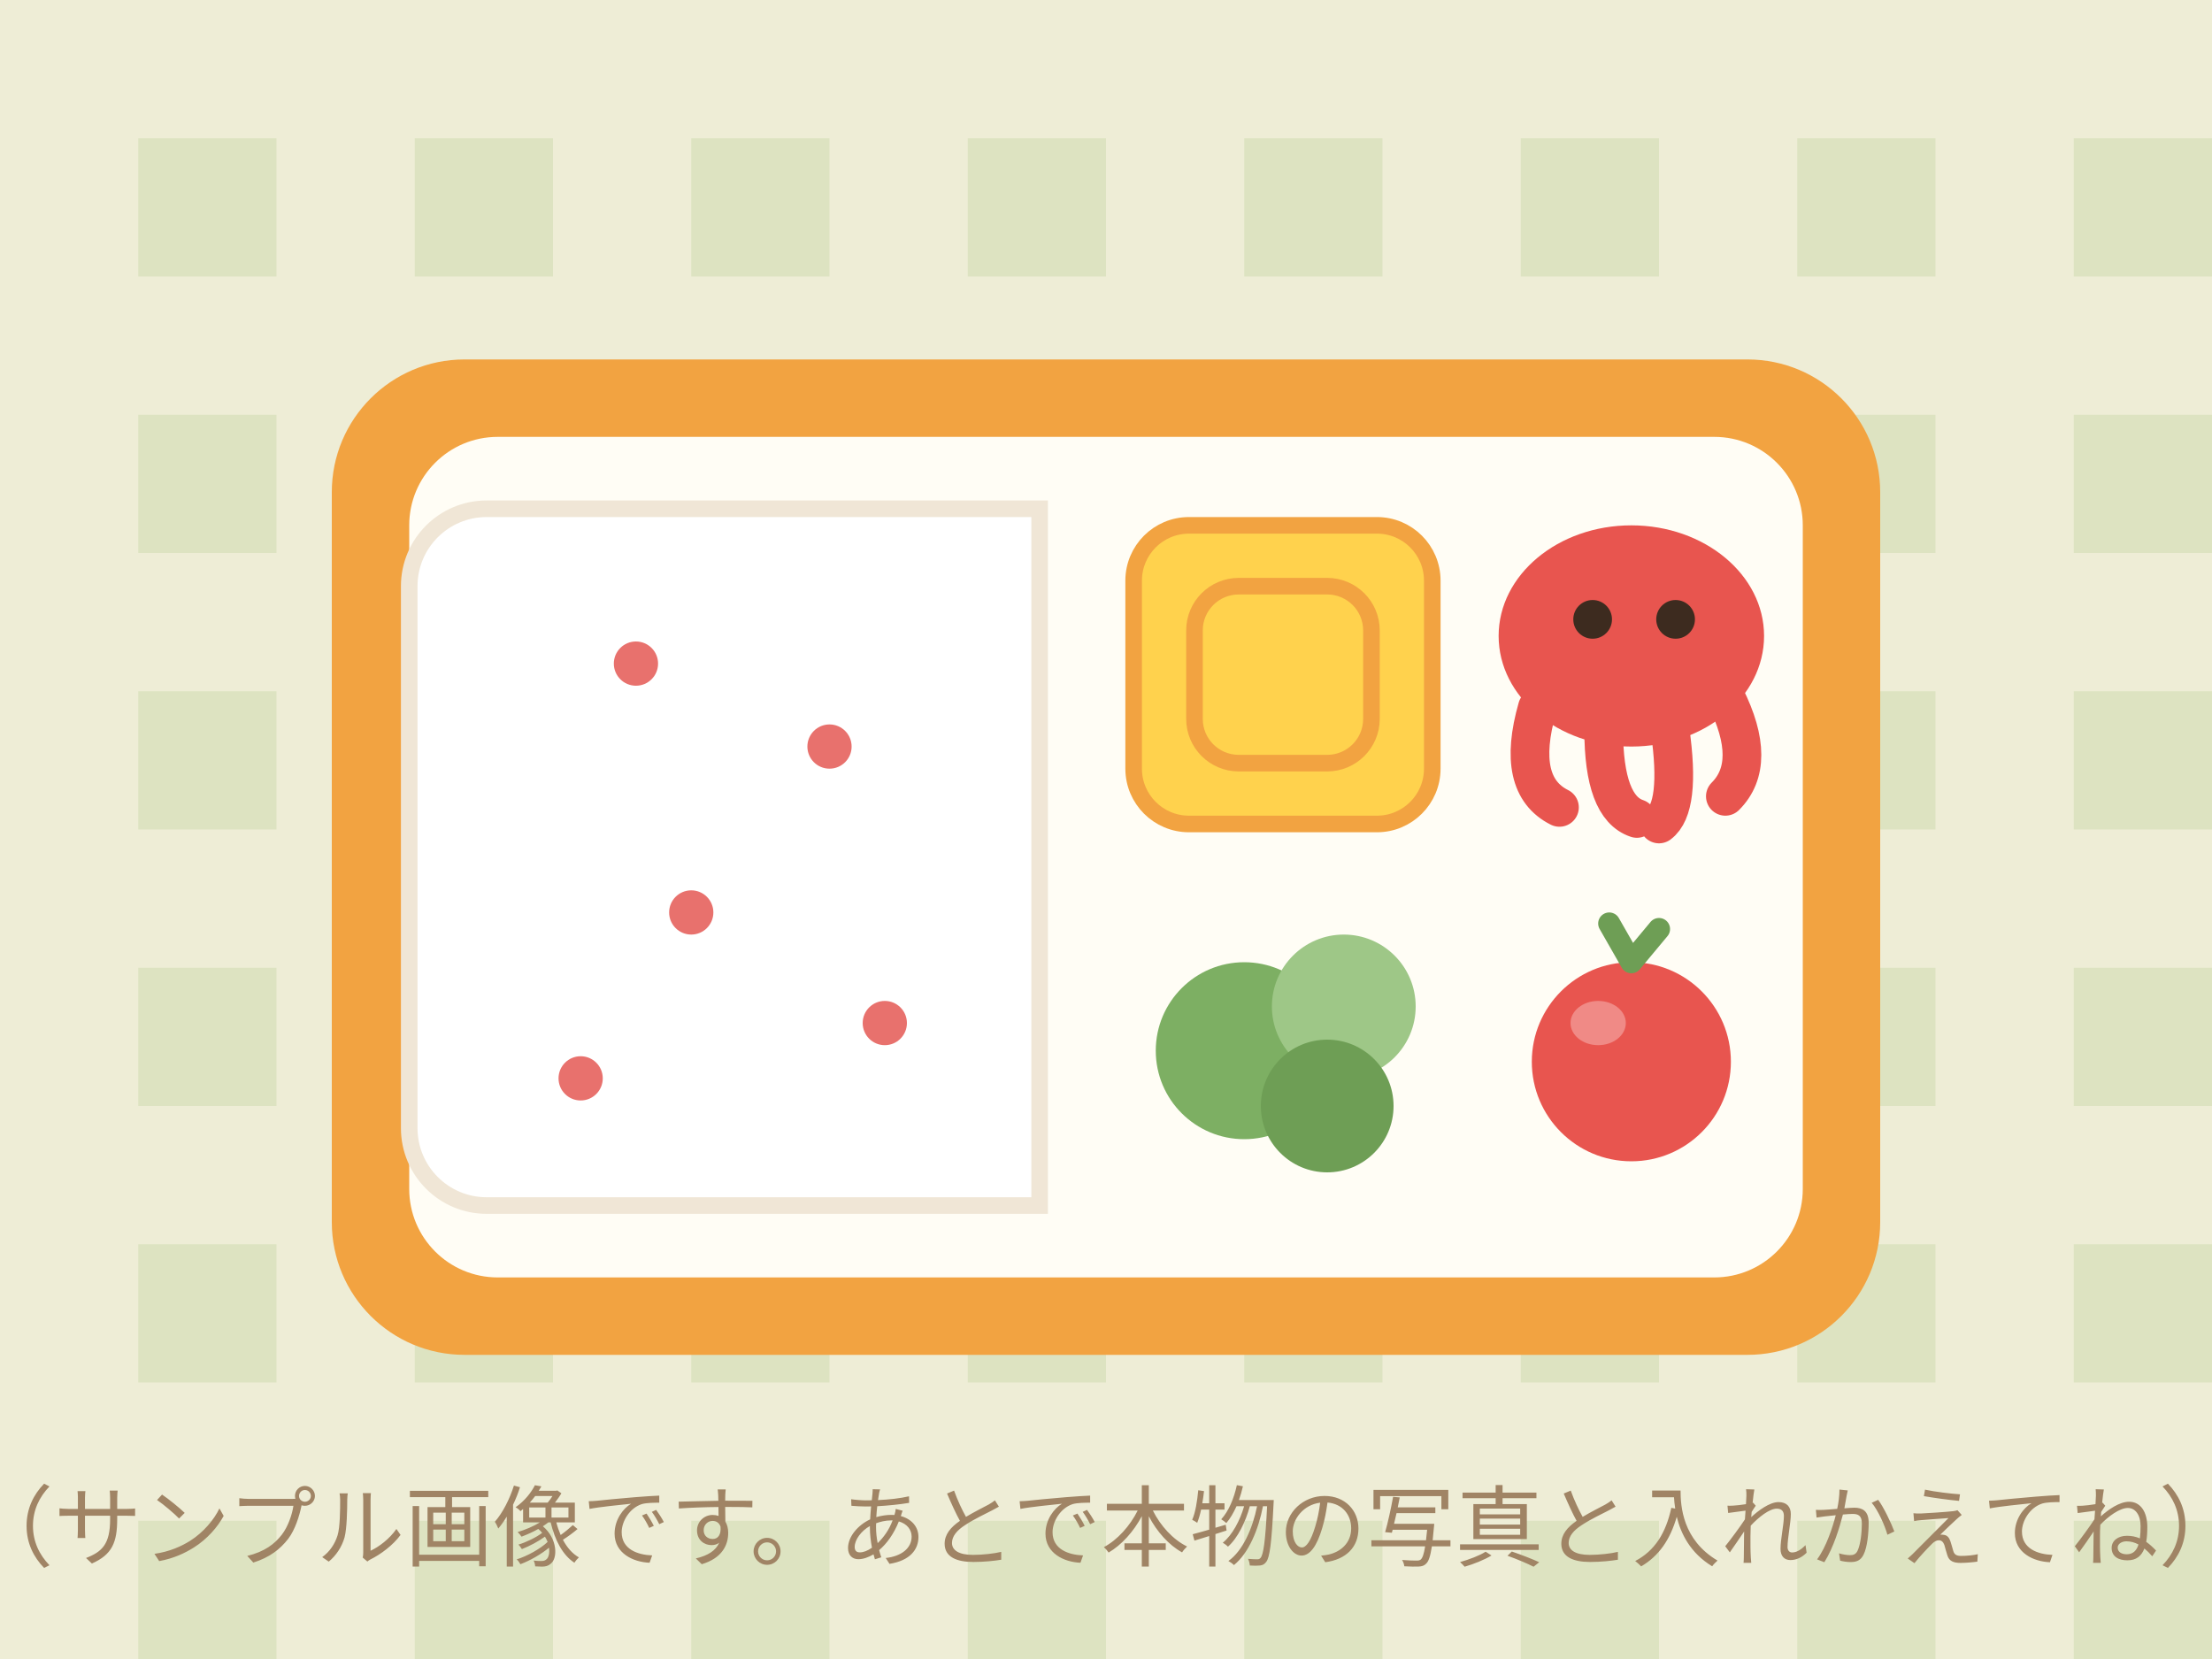
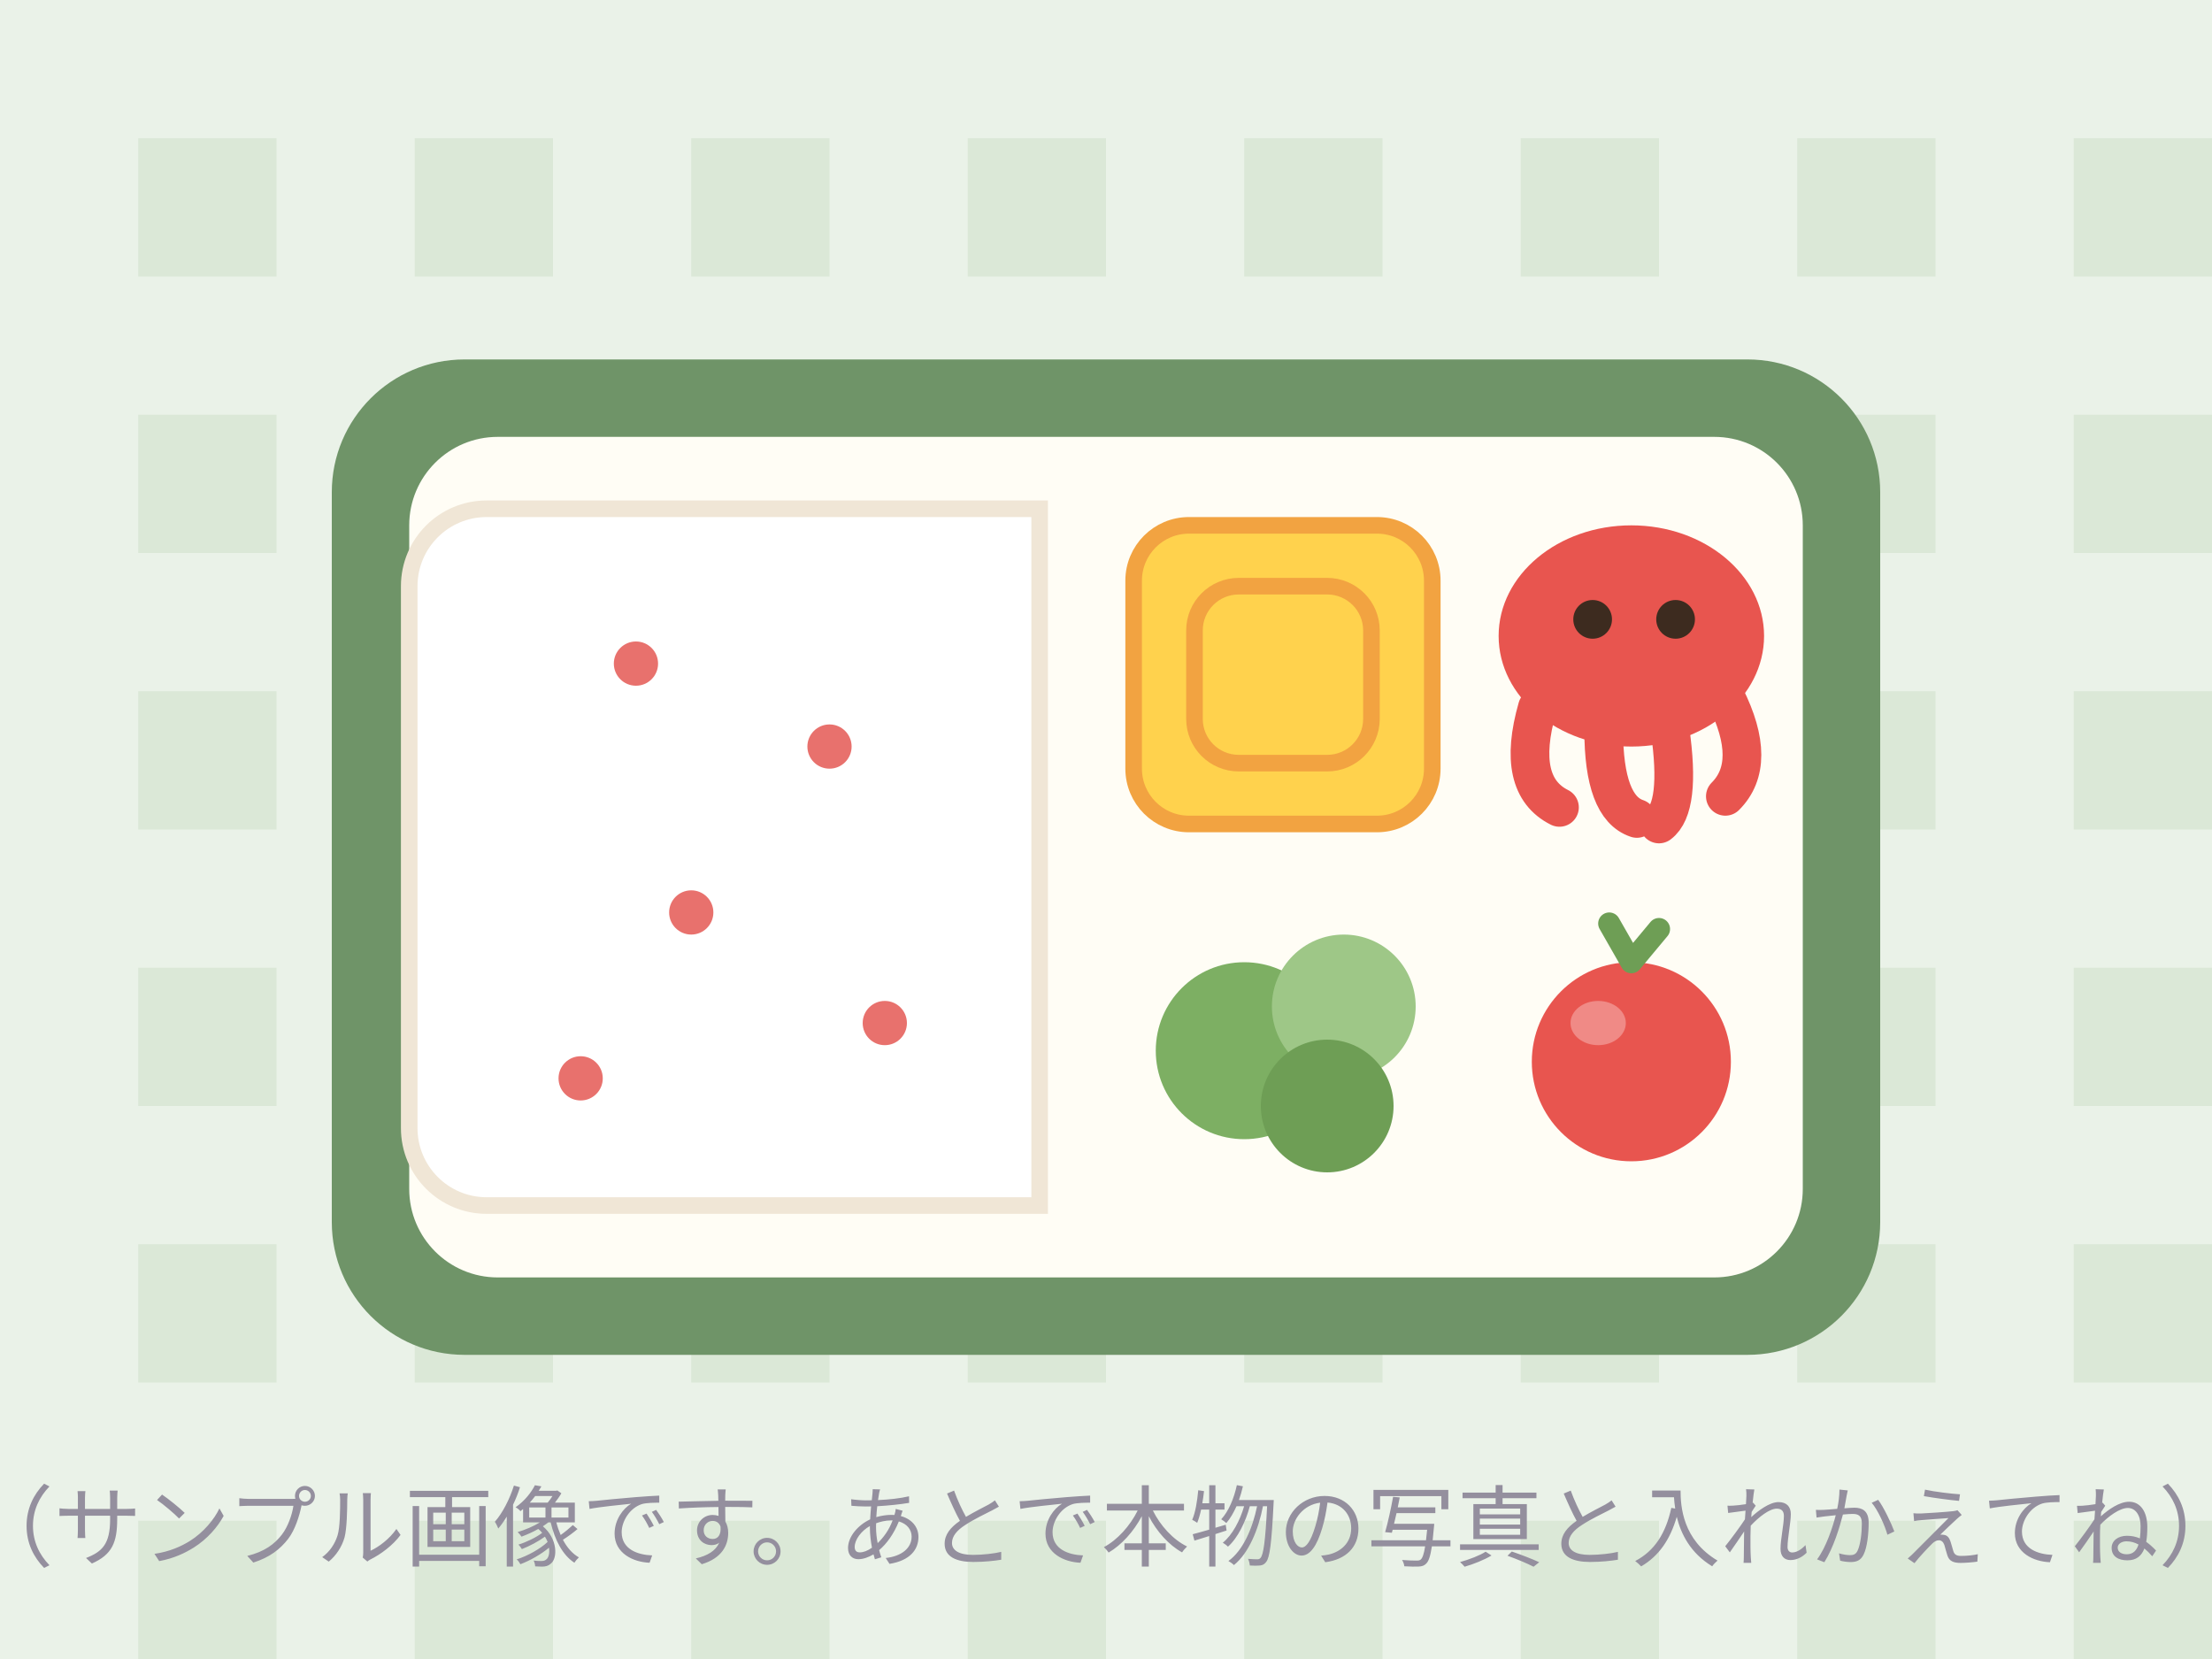
<svg xmlns="http://www.w3.org/2000/svg" viewBox="0 0 400 300">
-   <rect width="400" height="300" fill="#fff3e0" />
+   <rect width="400" height="300" fill="#f6f9f4" />
  <g opacity="0.35">
-     <rect x="0" y="0" width="400" height="300" fill="#9ec787" />
+     <rect x="0" y="0" width="400" height="300" fill="#a8c8a0" />
    <g fill="#ffffff" opacity="0.5">
      <rect x="0" y="0" width="400" height="25" />
      <rect x="0" y="50" width="400" height="25" />
      <rect x="0" y="100" width="400" height="25" />
      <rect x="0" y="150" width="400" height="25" />
      <rect x="0" y="200" width="400" height="25" />
      <rect x="0" y="250" width="400" height="25" />
      <rect x="0" y="0" width="25" height="300" />
      <rect x="50" y="0" width="25" height="300" />
      <rect x="100" y="0" width="25" height="300" />
      <rect x="150" y="0" width="25" height="300" />
      <rect x="200" y="0" width="25" height="300" />
      <rect x="250" y="0" width="25" height="300" />
      <rect x="300" y="0" width="25" height="300" />
      <rect x="350" y="0" width="25" height="300" />
    </g>
  </g>
-   <rect x="60" y="65" width="280" height="180" rx="24" fill="#f2a341" />
+   <rect x="60" y="65" width="280" height="180" rx="24" fill="#6f9468" />
  <rect x="74" y="79" width="252" height="152" rx="16" fill="#fffdf5" />
  <path d="M88 92 h100 v126 h-100 a14 14 0 0 1 -14 -14 v-98 a14 14 0 0 1 14 -14 z" fill="#ffffff" stroke="#f0e6d6" stroke-width="3" />
  <g fill="#e8716d">
    <circle cx="115" cy="120" r="4" />
    <circle cx="150" cy="135" r="4" />
    <circle cx="125" cy="165" r="4" />
    <circle cx="160" cy="185" r="4" />
    <circle cx="105" cy="195" r="4" />
  </g>
  <g>
    <rect x="205" y="95" width="54" height="54" rx="10" fill="#ffd24d" stroke="#f2a341" stroke-width="3" />
    <rect x="216" y="106" width="32" height="32" rx="8" fill="none" stroke="#f2a341" stroke-width="3" />
  </g>
  <g>
    <ellipse cx="295" cy="115" rx="24" ry="20" fill="#e8554f" />
    <path d="M278 128 q-4 14 4 18 M290 132 q0 14 6 16 M302 132 q2 14 -2 17 M312 126 q6 12 0 18" stroke="#e8554f" stroke-width="7" fill="none" stroke-linecap="round" />
    <circle cx="288" cy="112" r="3.5" fill="#3d2b1f" />
    <circle cx="303" cy="112" r="3.5" fill="#3d2b1f" />
  </g>
  <g>
    <circle cx="225" cy="190" r="16" fill="#7daf63" />
    <circle cx="243" cy="182" r="13" fill="#9ec787" />
    <circle cx="240" cy="200" r="12" fill="#6e9e55" />
  </g>
  <circle cx="295" cy="192" r="18" fill="#e8554f" />
  <ellipse cx="289" cy="185" rx="5" ry="4" fill="#f08a86" />
  <path d="M295 174 l-4 -7 M295 174 l5 -6" stroke="#6e9e55" stroke-width="4" stroke-linecap="round" />
-   <text x="200" y="282" text-anchor="middle" font-family="sans-serif" font-size="16" fill="#a08465">（サンプル画像です。あとで本物の写真と入れかえてね）</text>
+   <text x="200" y="282" text-anchor="middle" font-family="sans-serif" font-size="16" fill="#948f9e">（サンプル画像です。あとで本物の写真と入れかえてね）</text>
</svg>
